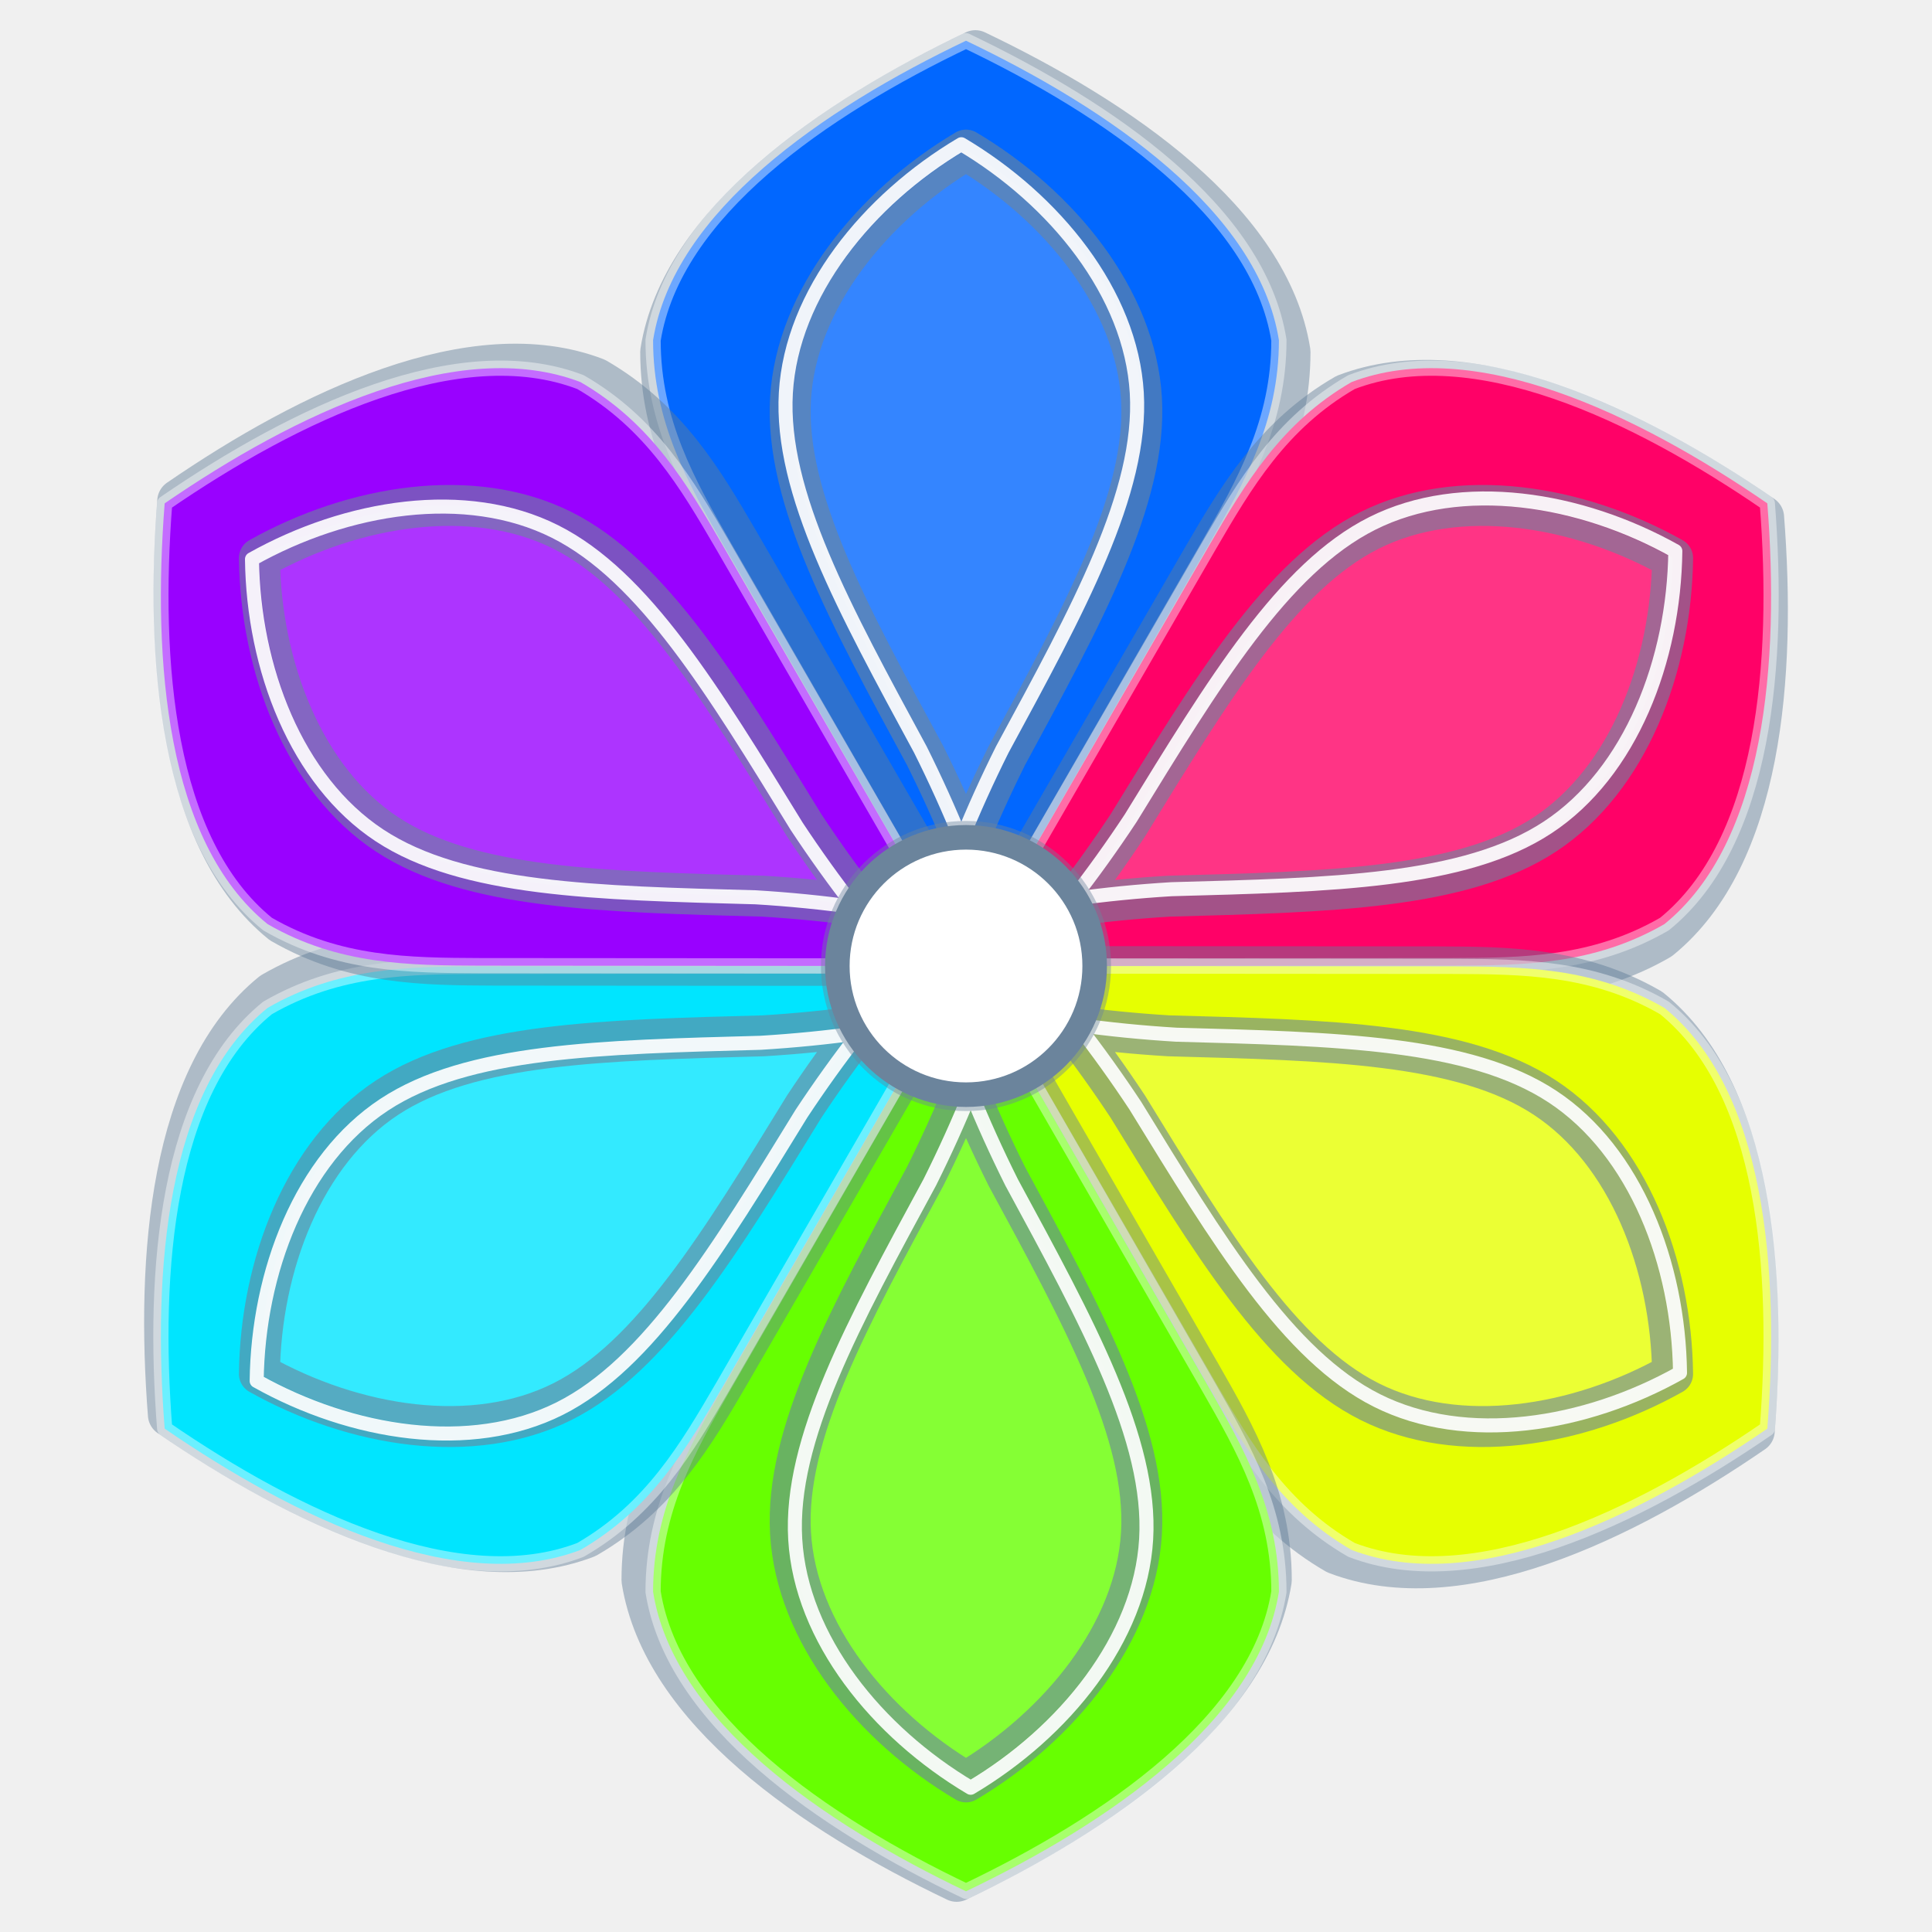
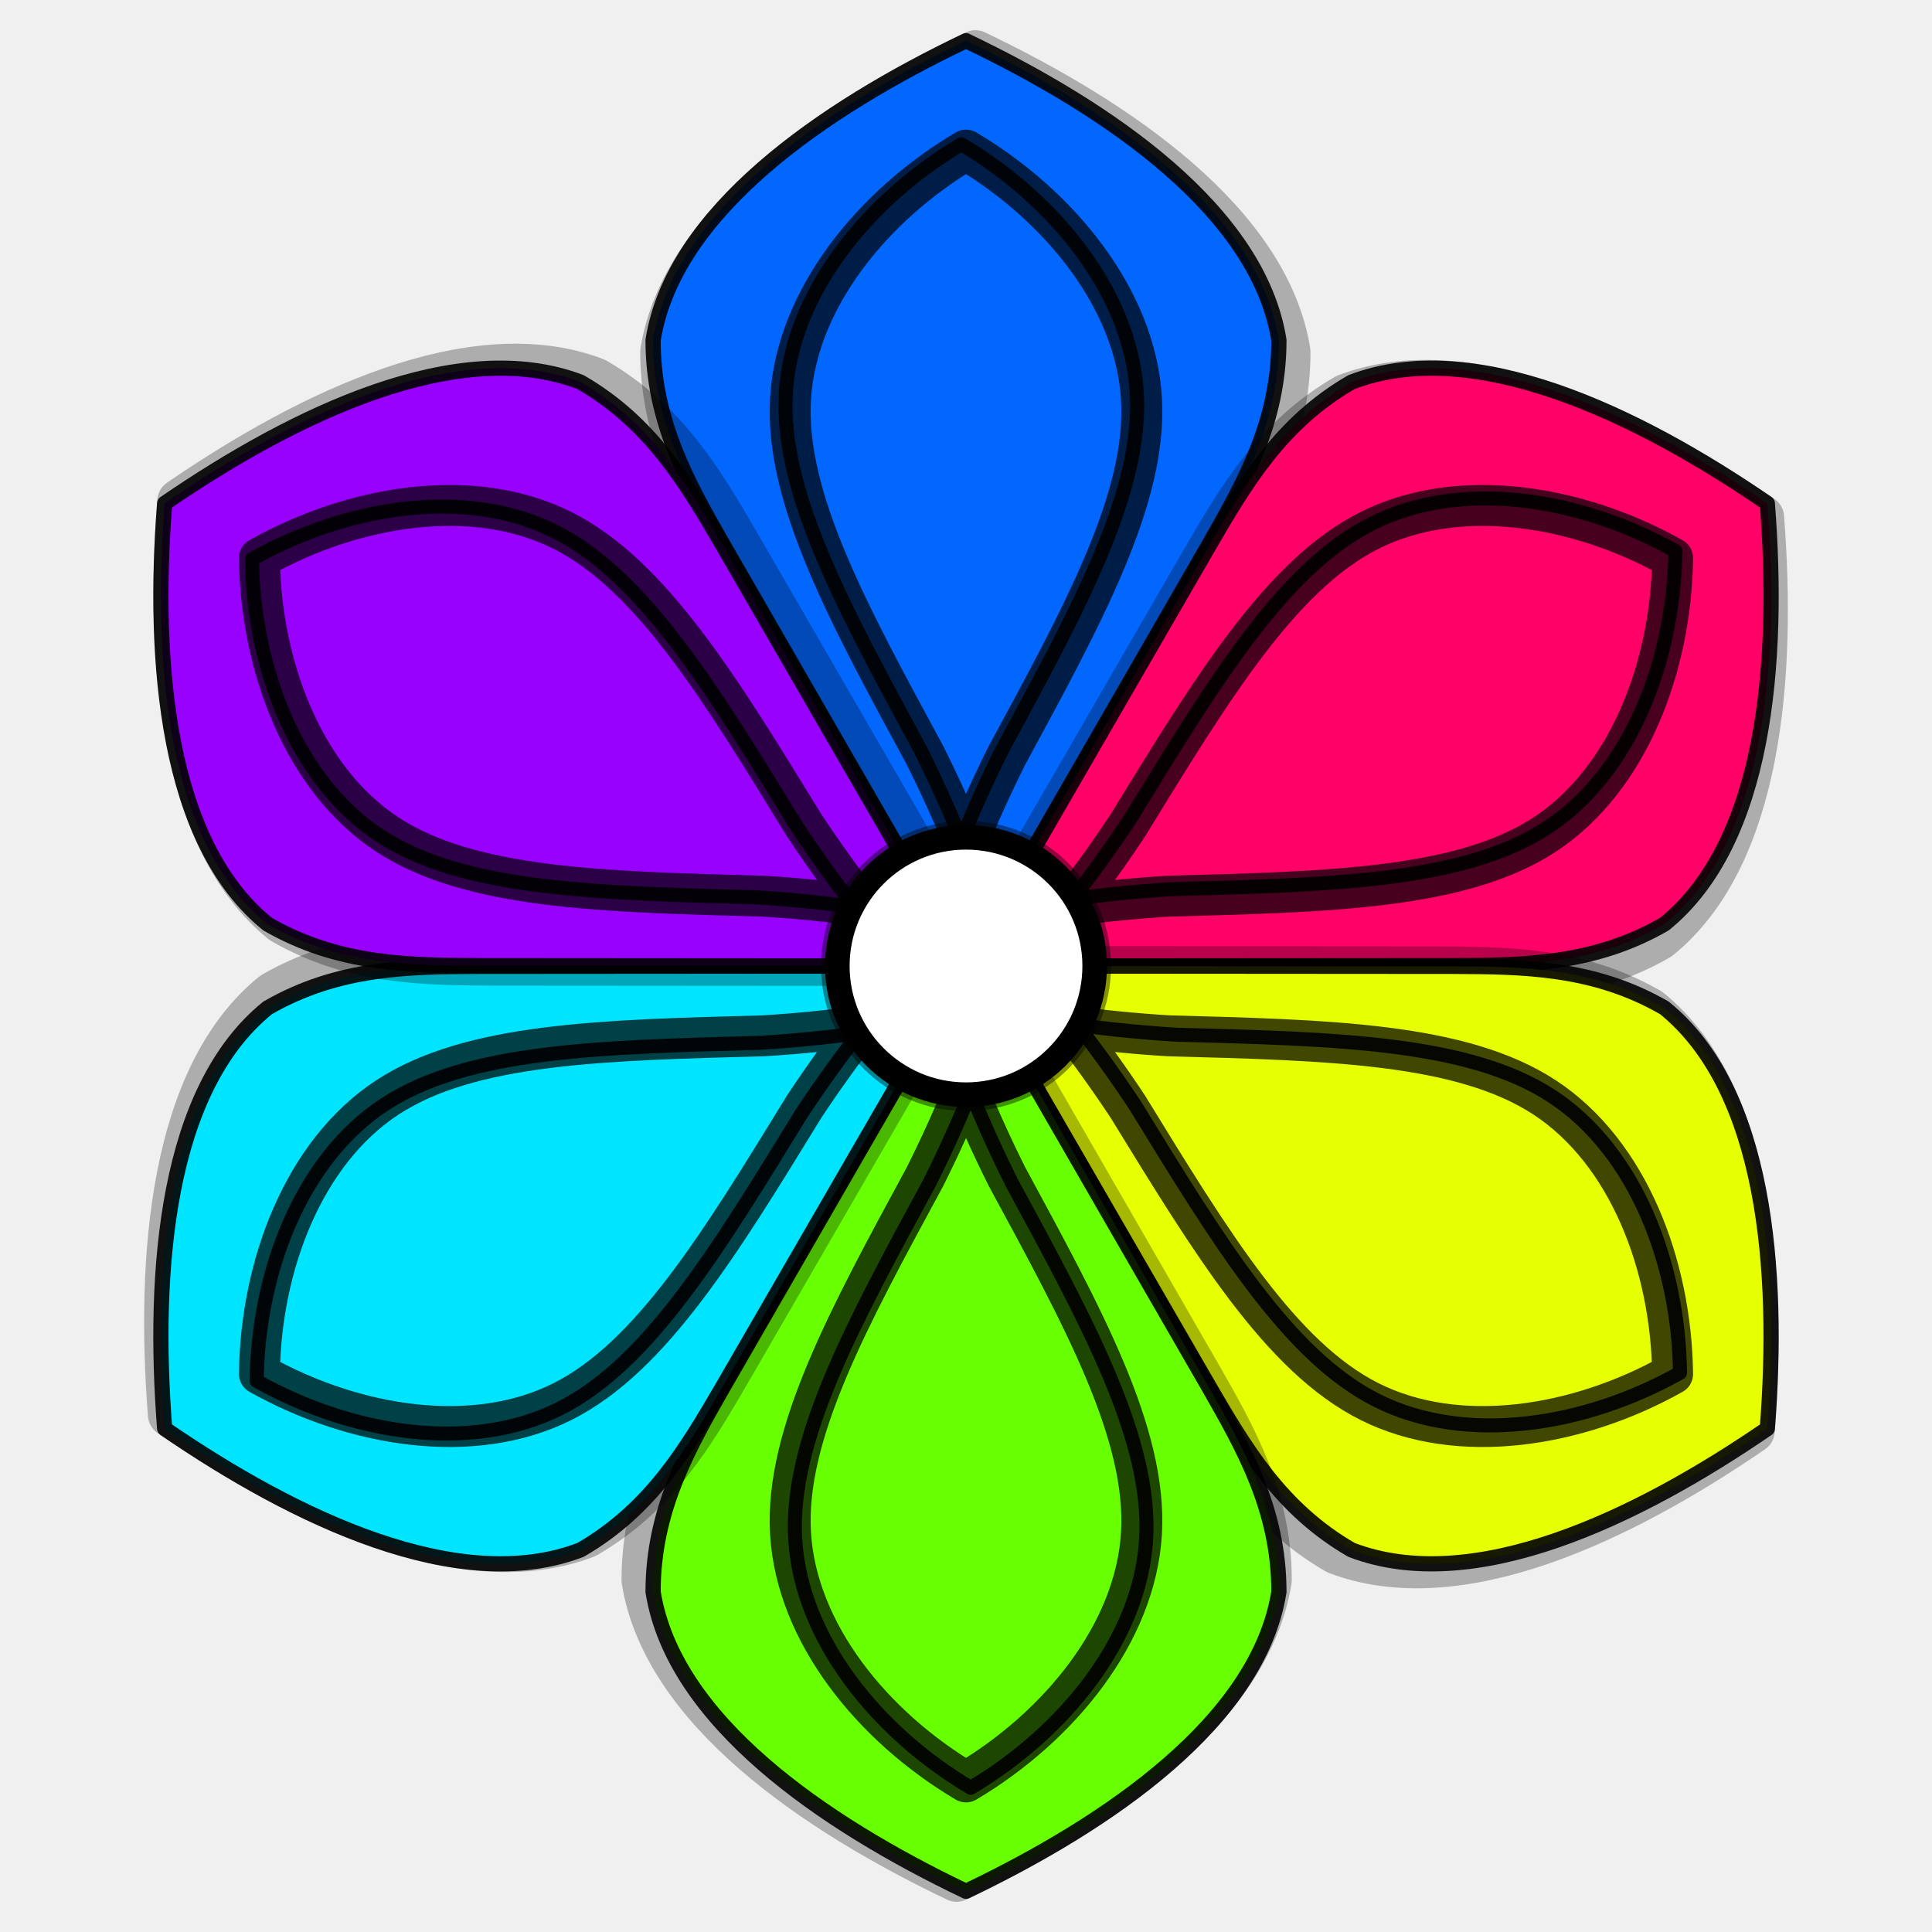
<svg xmlns="http://www.w3.org/2000/svg" viewBox="0 0 1024 1024" fill="none">
  <g transform="translate(512 512) scale(31) translate(-16 -16)">
    <g stroke-linecap="round" stroke-linejoin="round">
-       <path d="M16 0.18 C13.55 1.35 11 3.1 10.65 5.3 C10.65 6.7 11.25 7.75 11.85 8.8 L16 16 L20.15 8.8 C20.75 7.75 21.35 6.7 21.35 5.3 C21 3.1 18.45 1.35 16 0.18 Z" fill="none" stroke="#617C96" stroke-opacity="0.46" stroke-width="0.76" transform="translate(0.16 0.2)" />
-       <path fill="#0167FF" stroke="#FFFFFF" stroke-opacity="0.42" stroke-width="0.26" d="M16 0.18 C13.55 1.35 11 3.1 10.65 5.3 C10.65 6.7 11.25 7.75 11.85 8.8 L16 16 L20.15 8.8 C20.75 7.75 21.35 6.7 21.35 5.3 C21 3.1 18.45 1.35 16 0.18 Z" />
-       <path fill="#FFFFFF" fill-opacity="0.2" stroke="#6B849C" stroke-opacity="0.62" stroke-width="0.7" d="M16 2.05 C14.4 3 13.1 4.6 13 6.3 C12.9 8 14 10 15.3 12.4 C15.55 12.9 15.8 13.45 16 13.95 C16.2 13.45 16.45 12.9 16.7 12.4 C18 10 19.1 8 19 6.3 C18.9 4.6 17.6 3 16 2.05 Z" />
-       <path fill="none" stroke="#FFFFFF" stroke-opacity="0.92" stroke-width="0.24" d="M16 2.05 C14.4 3 13.1 4.6 13 6.3 C12.9 8 14 10 15.3 12.4 C15.55 12.9 15.8 13.45 16 13.95 C16.2 13.45 16.45 12.9 16.7 12.4 C18 10 19.1 8 19 6.3 C18.9 4.6 17.6 3 16 2.05 Z" transform="translate(-0.08 -0.1)" />
+       <path d="M16 0.18 C13.55 1.35 11 3.1 10.65 5.3 C10.65 6.7 11.25 7.75 11.85 8.8 L16 16 L20.15 8.8 C20.75 7.75 21.35 6.7 21.35 5.3 C21 3.1 18.45 1.35 16 0.18 Z" fill="none" stroke="#000000" stroke-opacity="0.28" stroke-width="0.76" transform="translate(0.16 0.2)" />
+       <path fill="#0167FF" stroke="#000000" stroke-opacity="0.9" stroke-width="0.26" d="M16 0.18 C13.55 1.35 11 3.1 10.65 5.3 C10.65 6.7 11.25 7.75 11.85 8.8 L16 16 L20.15 8.8 C20.75 7.75 21.35 6.7 21.35 5.3 C21 3.1 18.45 1.35 16 0.18 Z" />
+       <path fill="none" stroke="#000000" stroke-opacity="0.72" stroke-width="0.7" d="M16 2.05 C14.4 3 13.1 4.6 13 6.3 C12.9 8 14 10 15.3 12.4 C15.55 12.9 15.8 13.45 16 13.95 C16.2 13.45 16.45 12.9 16.7 12.4 C18 10 19.1 8 19 6.3 C18.9 4.6 17.6 3 16 2.05 Z" />
+       <path fill="none" stroke="#000000" stroke-opacity="0.9" stroke-width="0.24" d="M16 2.05 C14.4 3 13.1 4.6 13 6.3 C12.9 8 14 10 15.3 12.4 C15.55 12.9 15.8 13.45 16 13.95 C16.2 13.45 16.45 12.9 16.7 12.4 C18 10 19.1 8 19 6.3 C18.9 4.6 17.6 3 16 2.05 Z" transform="translate(-0.08 -0.1)" />
    </g>
    <g transform="rotate(60 16 16)" stroke-linecap="round" stroke-linejoin="round">
-       <path d="M16 0.18 C13.55 1.35 11 3.1 10.65 5.3 C10.65 6.7 11.25 7.75 11.85 8.8 L16 16 L20.15 8.8 C20.75 7.75 21.35 6.7 21.35 5.3 C21 3.1 18.45 1.35 16 0.18 Z" fill="none" stroke="#617C96" stroke-opacity="0.46" stroke-width="0.76" transform="translate(0.16 0.2)" />
-       <path fill="#FF0167" stroke="#FFFFFF" stroke-opacity="0.42" stroke-width="0.26" d="M16 0.18 C13.55 1.35 11 3.1 10.65 5.3 C10.65 6.7 11.25 7.75 11.85 8.8 L16 16 L20.15 8.8 C20.75 7.75 21.35 6.7 21.35 5.3 C21 3.1 18.45 1.35 16 0.18 Z" />
-       <path fill="#FFFFFF" fill-opacity="0.2" stroke="#6B849C" stroke-opacity="0.62" stroke-width="0.7" d="M16 2.05 C14.4 3 13.1 4.6 13 6.3 C12.9 8 14 10 15.3 12.4 C15.55 12.9 15.8 13.45 16 13.95 C16.2 13.45 16.45 12.9 16.7 12.4 C18 10 19.1 8 19 6.3 C18.9 4.6 17.6 3 16 2.05 Z" />
-       <path fill="none" stroke="#FFFFFF" stroke-opacity="0.92" stroke-width="0.24" d="M16 2.05 C14.4 3 13.1 4.6 13 6.3 C12.9 8 14 10 15.3 12.4 C15.55 12.9 15.8 13.45 16 13.95 C16.2 13.45 16.45 12.9 16.7 12.4 C18 10 19.1 8 19 6.3 C18.9 4.6 17.6 3 16 2.05 Z" transform="translate(-0.08 -0.1)" />
+       <path d="M16 0.18 C13.55 1.35 11 3.1 10.65 5.3 C10.65 6.7 11.25 7.75 11.85 8.8 L16 16 L20.15 8.8 C20.75 7.75 21.35 6.7 21.35 5.3 C21 3.1 18.45 1.35 16 0.18 Z" fill="none" stroke="#000000" stroke-opacity="0.28" stroke-width="0.76" transform="translate(0.16 0.2)" />
+       <path fill="#FF0167" stroke="#000000" stroke-opacity="0.9" stroke-width="0.26" d="M16 0.18 C13.55 1.35 11 3.1 10.65 5.3 C10.65 6.7 11.25 7.75 11.85 8.8 L16 16 L20.15 8.8 C20.75 7.75 21.35 6.7 21.35 5.3 C21 3.1 18.45 1.35 16 0.18 Z" />
+       <path fill="none" stroke="#000000" stroke-opacity="0.72" stroke-width="0.7" d="M16 2.05 C14.4 3 13.1 4.6 13 6.3 C12.9 8 14 10 15.3 12.4 C15.55 12.9 15.8 13.45 16 13.95 C16.2 13.45 16.45 12.9 16.7 12.4 C18 10 19.1 8 19 6.3 C18.9 4.6 17.6 3 16 2.05 Z" />
+       <path fill="none" stroke="#000000" stroke-opacity="0.9" stroke-width="0.24" d="M16 2.05 C14.4 3 13.1 4.6 13 6.3 C12.9 8 14 10 15.3 12.4 C15.55 12.9 15.8 13.45 16 13.95 C16.2 13.45 16.45 12.9 16.7 12.4 C18 10 19.1 8 19 6.3 C18.9 4.6 17.6 3 16 2.05 Z" transform="translate(-0.08 -0.1)" />
    </g>
    <g transform="rotate(120 16 16)" stroke-linecap="round" stroke-linejoin="round">
-       <path d="M16 0.18 C13.55 1.35 11 3.1 10.65 5.3 C10.65 6.7 11.25 7.75 11.85 8.8 L16 16 L20.15 8.8 C20.75 7.75 21.35 6.7 21.35 5.3 C21 3.1 18.45 1.35 16 0.18 Z" fill="none" stroke="#617C96" stroke-opacity="0.46" stroke-width="0.76" transform="translate(0.16 0.2)" />
-       <path fill="#E6FF01" stroke="#FFFFFF" stroke-opacity="0.42" stroke-width="0.26" d="M16 0.18 C13.55 1.35 11 3.1 10.65 5.3 C10.65 6.7 11.25 7.75 11.85 8.8 L16 16 L20.15 8.8 C20.75 7.75 21.35 6.7 21.35 5.3 C21 3.1 18.45 1.35 16 0.18 Z" />
-       <path fill="#FFFFFF" fill-opacity="0.2" stroke="#6B849C" stroke-opacity="0.62" stroke-width="0.7" d="M16 2.05 C14.4 3 13.1 4.6 13 6.3 C12.9 8 14 10 15.3 12.4 C15.55 12.9 15.8 13.45 16 13.95 C16.2 13.45 16.45 12.9 16.7 12.4 C18 10 19.1 8 19 6.3 C18.9 4.6 17.6 3 16 2.05 Z" />
-       <path fill="none" stroke="#FFFFFF" stroke-opacity="0.92" stroke-width="0.24" d="M16 2.05 C14.4 3 13.1 4.6 13 6.3 C12.9 8 14 10 15.3 12.4 C15.55 12.9 15.8 13.45 16 13.95 C16.2 13.45 16.45 12.9 16.7 12.4 C18 10 19.1 8 19 6.3 C18.9 4.6 17.6 3 16 2.05 Z" transform="translate(-0.08 -0.1)" />
+       <path d="M16 0.18 C13.55 1.35 11 3.1 10.65 5.3 C10.65 6.7 11.25 7.75 11.85 8.8 L16 16 L20.15 8.8 C20.75 7.75 21.35 6.7 21.35 5.3 C21 3.1 18.45 1.35 16 0.18 Z" fill="none" stroke="#000000" stroke-opacity="0.28" stroke-width="0.76" transform="translate(0.16 0.2)" />
+       <path fill="#E6FF01" stroke="#000000" stroke-opacity="0.9" stroke-width="0.26" d="M16 0.18 C13.55 1.35 11 3.1 10.65 5.3 C10.65 6.7 11.25 7.75 11.85 8.8 L16 16 L20.15 8.8 C20.75 7.75 21.35 6.7 21.35 5.3 C21 3.1 18.45 1.35 16 0.18 Z" />
+       <path fill="none" stroke="#000000" stroke-opacity="0.72" stroke-width="0.7" d="M16 2.05 C14.4 3 13.1 4.6 13 6.3 C12.9 8 14 10 15.3 12.4 C15.55 12.9 15.8 13.45 16 13.95 C16.2 13.45 16.45 12.9 16.7 12.4 C18 10 19.1 8 19 6.3 C18.9 4.6 17.6 3 16 2.05 Z" />
+       <path fill="none" stroke="#000000" stroke-opacity="0.9" stroke-width="0.24" d="M16 2.05 C14.4 3 13.1 4.6 13 6.3 C12.9 8 14 10 15.3 12.4 C15.55 12.9 15.8 13.45 16 13.95 C16.2 13.45 16.45 12.9 16.7 12.4 C18 10 19.1 8 19 6.3 C18.9 4.6 17.6 3 16 2.05 Z" transform="translate(-0.08 -0.1)" />
    </g>
    <g transform="rotate(180 16 16)" stroke-linecap="round" stroke-linejoin="round">
-       <path d="M16 0.18 C13.55 1.35 11 3.1 10.65 5.3 C10.65 6.7 11.25 7.75 11.85 8.8 L16 16 L20.15 8.8 C20.75 7.75 21.35 6.7 21.35 5.3 C21 3.1 18.45 1.35 16 0.18 Z" fill="none" stroke="#617C96" stroke-opacity="0.46" stroke-width="0.76" transform="translate(0.16 0.2)" />
-       <path fill="#67FF01" stroke="#FFFFFF" stroke-opacity="0.42" stroke-width="0.26" d="M16 0.18 C13.55 1.35 11 3.1 10.65 5.3 C10.65 6.7 11.25 7.75 11.85 8.8 L16 16 L20.15 8.8 C20.75 7.75 21.35 6.7 21.35 5.3 C21 3.1 18.45 1.35 16 0.18 Z" />
-       <path fill="#FFFFFF" fill-opacity="0.2" stroke="#6B849C" stroke-opacity="0.62" stroke-width="0.7" d="M16 2.05 C14.4 3 13.1 4.6 13 6.3 C12.9 8 14 10 15.3 12.4 C15.55 12.9 15.8 13.45 16 13.95 C16.2 13.45 16.45 12.9 16.7 12.4 C18 10 19.1 8 19 6.3 C18.9 4.6 17.6 3 16 2.05 Z" />
-       <path fill="none" stroke="#FFFFFF" stroke-opacity="0.92" stroke-width="0.24" d="M16 2.05 C14.4 3 13.1 4.6 13 6.3 C12.9 8 14 10 15.3 12.4 C15.55 12.9 15.8 13.45 16 13.95 C16.2 13.45 16.45 12.9 16.7 12.4 C18 10 19.1 8 19 6.3 C18.9 4.6 17.6 3 16 2.05 Z" transform="translate(-0.08 -0.1)" />
+       <path d="M16 0.18 C13.55 1.35 11 3.1 10.65 5.3 C10.65 6.7 11.25 7.75 11.85 8.8 L16 16 L20.15 8.8 C20.75 7.75 21.35 6.7 21.35 5.3 C21 3.1 18.45 1.35 16 0.18 Z" fill="none" stroke="#000000" stroke-opacity="0.28" stroke-width="0.76" transform="translate(0.16 0.2)" />
+       <path fill="#67FF01" stroke="#000000" stroke-opacity="0.9" stroke-width="0.26" d="M16 0.18 C13.55 1.35 11 3.1 10.65 5.3 C10.65 6.7 11.25 7.75 11.85 8.8 L16 16 L20.15 8.8 C20.75 7.75 21.35 6.7 21.35 5.3 C21 3.1 18.45 1.35 16 0.18 Z" />
+       <path fill="none" stroke="#000000" stroke-opacity="0.72" stroke-width="0.7" d="M16 2.05 C14.4 3 13.1 4.6 13 6.3 C12.9 8 14 10 15.3 12.4 C15.55 12.9 15.8 13.45 16 13.95 C16.2 13.45 16.45 12.9 16.7 12.4 C18 10 19.1 8 19 6.3 C18.9 4.6 17.6 3 16 2.05 Z" />
+       <path fill="none" stroke="#000000" stroke-opacity="0.9" stroke-width="0.24" d="M16 2.05 C14.4 3 13.1 4.6 13 6.3 C12.9 8 14 10 15.3 12.4 C15.55 12.9 15.8 13.45 16 13.95 C16.2 13.45 16.45 12.9 16.7 12.4 C18 10 19.1 8 19 6.3 C18.9 4.6 17.6 3 16 2.05 Z" transform="translate(-0.08 -0.1)" />
    </g>
    <g transform="rotate(240 16 16)" stroke-linecap="round" stroke-linejoin="round">
-       <path d="M16 0.18 C13.55 1.35 11 3.1 10.65 5.3 C10.65 6.7 11.25 7.75 11.85 8.8 L16 16 L20.15 8.8 C20.75 7.75 21.35 6.7 21.35 5.3 C21 3.1 18.45 1.35 16 0.18 Z" fill="none" stroke="#617C96" stroke-opacity="0.46" stroke-width="0.76" transform="translate(0.16 0.2)" />
-       <path fill="#00E5FF" stroke="#FFFFFF" stroke-opacity="0.42" stroke-width="0.26" d="M16 0.18 C13.55 1.35 11 3.1 10.65 5.3 C10.65 6.7 11.25 7.75 11.85 8.8 L16 16 L20.15 8.8 C20.75 7.75 21.35 6.7 21.35 5.3 C21 3.1 18.45 1.35 16 0.18 Z" />
-       <path fill="#FFFFFF" fill-opacity="0.2" stroke="#6B849C" stroke-opacity="0.62" stroke-width="0.7" d="M16 2.05 C14.4 3 13.1 4.6 13 6.3 C12.9 8 14 10 15.3 12.4 C15.55 12.9 15.8 13.45 16 13.95 C16.2 13.45 16.45 12.9 16.7 12.4 C18 10 19.1 8 19 6.3 C18.9 4.6 17.6 3 16 2.05 Z" />
-       <path fill="none" stroke="#FFFFFF" stroke-opacity="0.92" stroke-width="0.24" d="M16 2.05 C14.4 3 13.1 4.6 13 6.3 C12.9 8 14 10 15.3 12.4 C15.55 12.9 15.8 13.45 16 13.95 C16.2 13.45 16.45 12.9 16.7 12.4 C18 10 19.1 8 19 6.3 C18.9 4.6 17.6 3 16 2.05 Z" transform="translate(-0.08 -0.1)" />
+       <path d="M16 0.18 C13.55 1.35 11 3.1 10.65 5.3 C10.65 6.7 11.25 7.75 11.85 8.8 L16 16 L20.15 8.8 C20.75 7.75 21.35 6.7 21.35 5.3 C21 3.1 18.45 1.35 16 0.18 Z" fill="none" stroke="#000000" stroke-opacity="0.28" stroke-width="0.76" transform="translate(0.16 0.2)" />
+       <path fill="#00E5FF" stroke="#000000" stroke-opacity="0.9" stroke-width="0.26" d="M16 0.18 C13.55 1.35 11 3.1 10.65 5.3 C10.65 6.7 11.25 7.75 11.85 8.8 L16 16 L20.15 8.8 C20.75 7.75 21.35 6.7 21.35 5.3 C21 3.1 18.45 1.35 16 0.18 Z" />
+       <path fill="none" stroke="#000000" stroke-opacity="0.72" stroke-width="0.7" d="M16 2.05 C14.4 3 13.1 4.6 13 6.3 C12.9 8 14 10 15.3 12.4 C15.55 12.9 15.8 13.45 16 13.95 C16.2 13.45 16.45 12.9 16.7 12.4 C18 10 19.1 8 19 6.3 C18.9 4.6 17.6 3 16 2.05 Z" />
+       <path fill="none" stroke="#000000" stroke-opacity="0.9" stroke-width="0.24" d="M16 2.05 C14.4 3 13.1 4.6 13 6.3 C12.9 8 14 10 15.3 12.4 C15.55 12.9 15.8 13.45 16 13.95 C16.2 13.45 16.45 12.9 16.7 12.4 C18 10 19.1 8 19 6.3 C18.9 4.6 17.6 3 16 2.05 Z" transform="translate(-0.08 -0.1)" />
    </g>
    <g transform="rotate(300 16 16)" stroke-linecap="round" stroke-linejoin="round">
-       <path d="M16 0.18 C13.55 1.35 11 3.1 10.65 5.3 C10.65 6.7 11.25 7.75 11.85 8.8 L16 16 L20.15 8.8 C20.75 7.75 21.35 6.7 21.35 5.3 C21 3.1 18.45 1.35 16 0.18 Z" fill="none" stroke="#617C96" stroke-opacity="0.46" stroke-width="0.76" transform="translate(0.16 0.2)" />
-       <path fill="#9901FF" stroke="#FFFFFF" stroke-opacity="0.42" stroke-width="0.26" d="M16 0.18 C13.55 1.35 11 3.1 10.65 5.3 C10.65 6.7 11.25 7.75 11.85 8.8 L16 16 L20.15 8.8 C20.75 7.75 21.35 6.7 21.35 5.3 C21 3.1 18.45 1.35 16 0.18 Z" />
-       <path fill="#FFFFFF" fill-opacity="0.2" stroke="#6B849C" stroke-opacity="0.62" stroke-width="0.7" d="M16 2.05 C14.4 3 13.1 4.6 13 6.3 C12.9 8 14 10 15.3 12.4 C15.55 12.9 15.8 13.45 16 13.95 C16.2 13.45 16.45 12.9 16.7 12.4 C18 10 19.1 8 19 6.3 C18.9 4.6 17.6 3 16 2.05 Z" />
-       <path fill="none" stroke="#FFFFFF" stroke-opacity="0.92" stroke-width="0.24" d="M16 2.05 C14.4 3 13.1 4.6 13 6.3 C12.9 8 14 10 15.3 12.4 C15.55 12.9 15.8 13.45 16 13.95 C16.2 13.45 16.45 12.9 16.7 12.4 C18 10 19.1 8 19 6.3 C18.9 4.6 17.6 3 16 2.05 Z" transform="translate(-0.08 -0.1)" />
+       <path d="M16 0.18 C13.55 1.35 11 3.1 10.65 5.3 C10.65 6.7 11.25 7.75 11.85 8.8 L16 16 L20.15 8.8 C20.75 7.75 21.35 6.7 21.35 5.3 C21 3.1 18.45 1.35 16 0.18 Z" fill="none" stroke="#000000" stroke-opacity="0.28" stroke-width="0.76" transform="translate(0.16 0.2)" />
+       <path fill="#9901FF" stroke="#000000" stroke-opacity="0.9" stroke-width="0.26" d="M16 0.18 C13.55 1.35 11 3.1 10.65 5.3 C10.65 6.7 11.25 7.75 11.85 8.8 L16 16 L20.15 8.8 C20.75 7.75 21.35 6.7 21.35 5.3 C21 3.1 18.45 1.35 16 0.18 Z" />
+       <path fill="none" stroke="#000000" stroke-opacity="0.72" stroke-width="0.7" d="M16 2.05 C14.4 3 13.1 4.6 13 6.3 C12.9 8 14 10 15.3 12.4 C15.55 12.9 15.8 13.45 16 13.95 C16.2 13.45 16.45 12.9 16.7 12.4 C18 10 19.1 8 19 6.3 C18.9 4.6 17.6 3 16 2.05 Z" />
+       <path fill="none" stroke="#000000" stroke-opacity="0.9" stroke-width="0.24" d="M16 2.05 C14.4 3 13.1 4.6 13 6.3 C12.9 8 14 10 15.3 12.4 C15.55 12.9 15.8 13.45 16 13.95 C16.2 13.45 16.45 12.9 16.7 12.4 C18 10 19.1 8 19 6.3 C18.9 4.6 17.6 3 16 2.05 Z" transform="translate(-0.08 -0.1)" />
    </g>
-     <circle cx="16" cy="16" r="2.48" fill="#6B849C" fill-opacity="0.42" />
-     <circle cx="16" cy="16" r="2.2" fill="#FFFFFF" stroke="#6B849C" stroke-width="0.42" />
+     <circle cx="16" cy="16" r="2.48" fill="#000000" fill-opacity="0.42" />
+     <circle cx="16" cy="16" r="2.2" fill="#FFFFFF" stroke="#000000" stroke-width="0.42" />
    <circle cx="15.35" cy="15.35" r="0.42" fill="#FFFFFF" fill-opacity="0.72" />
  </g>
</svg>
